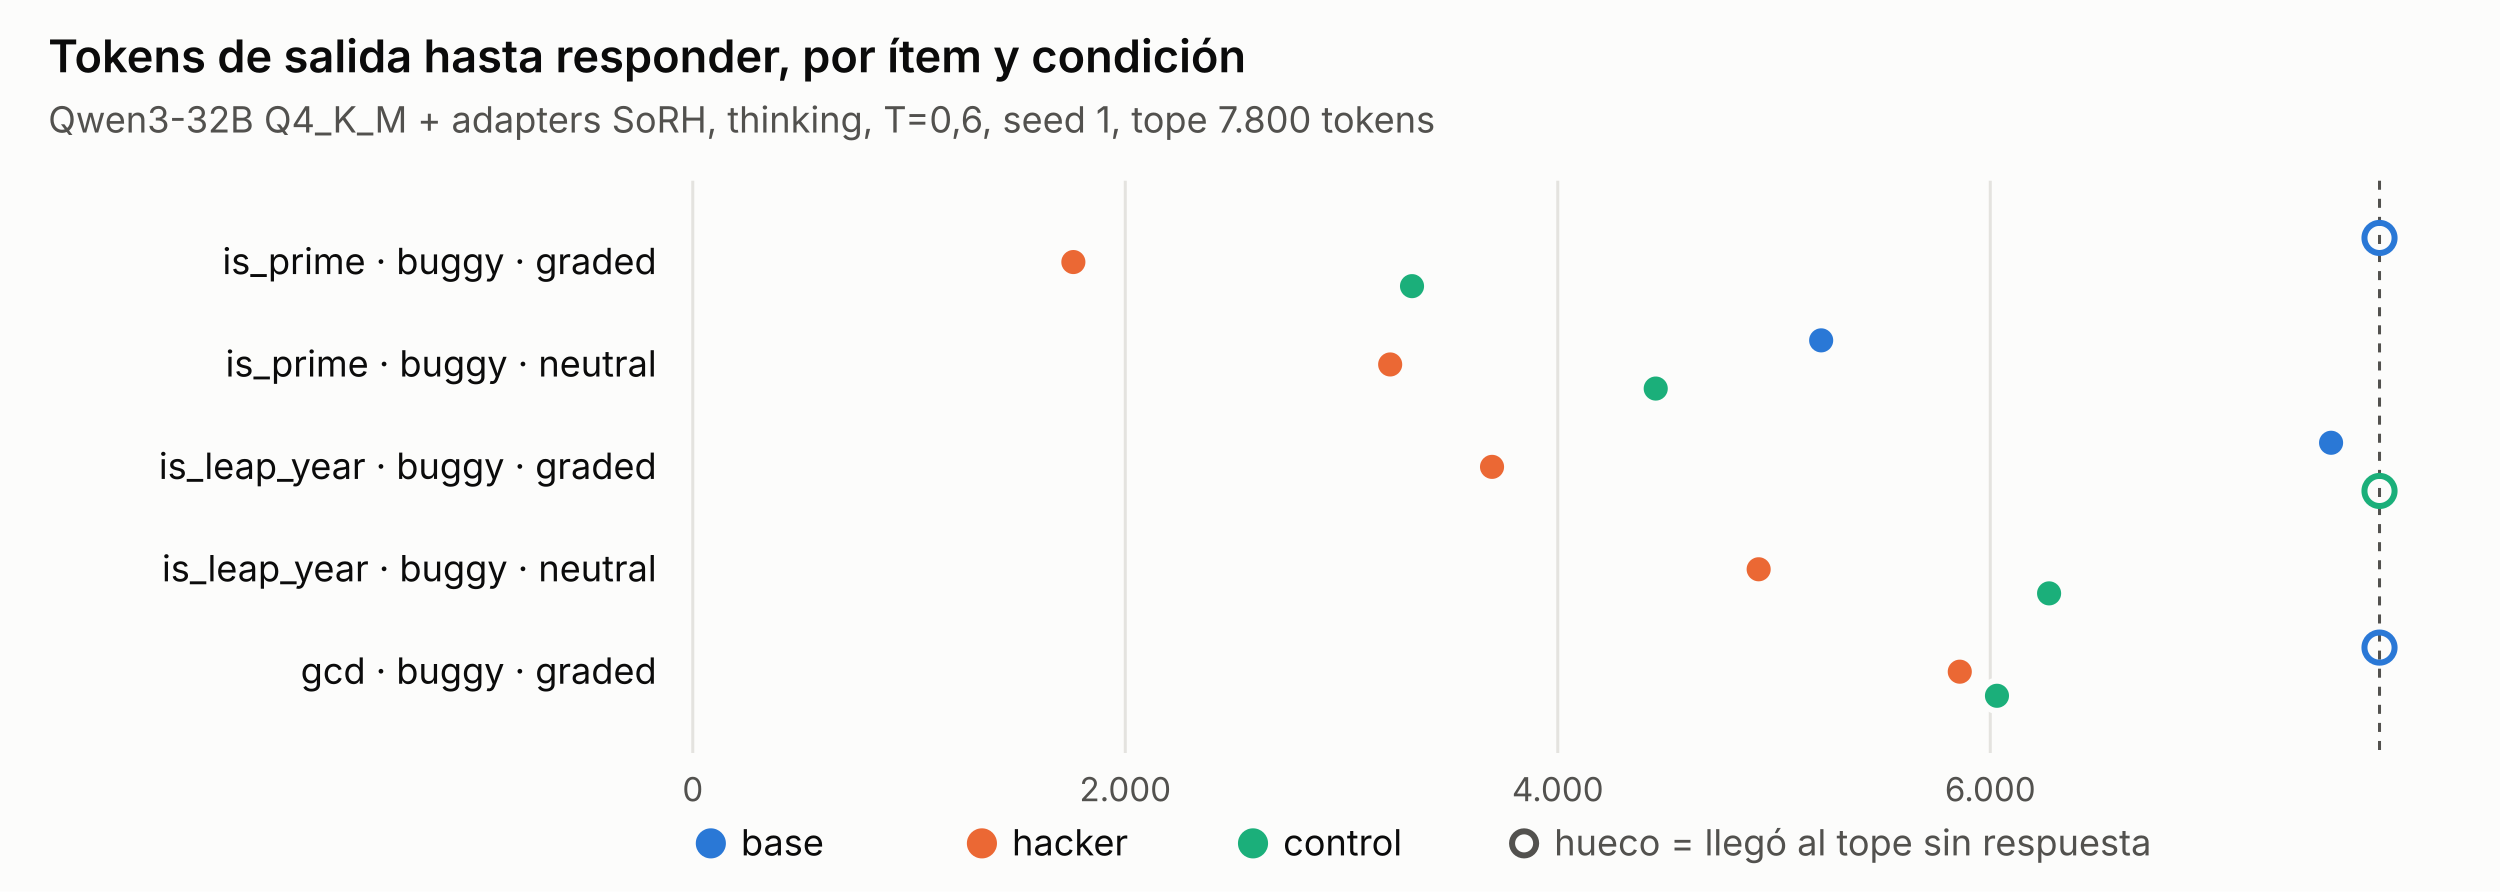
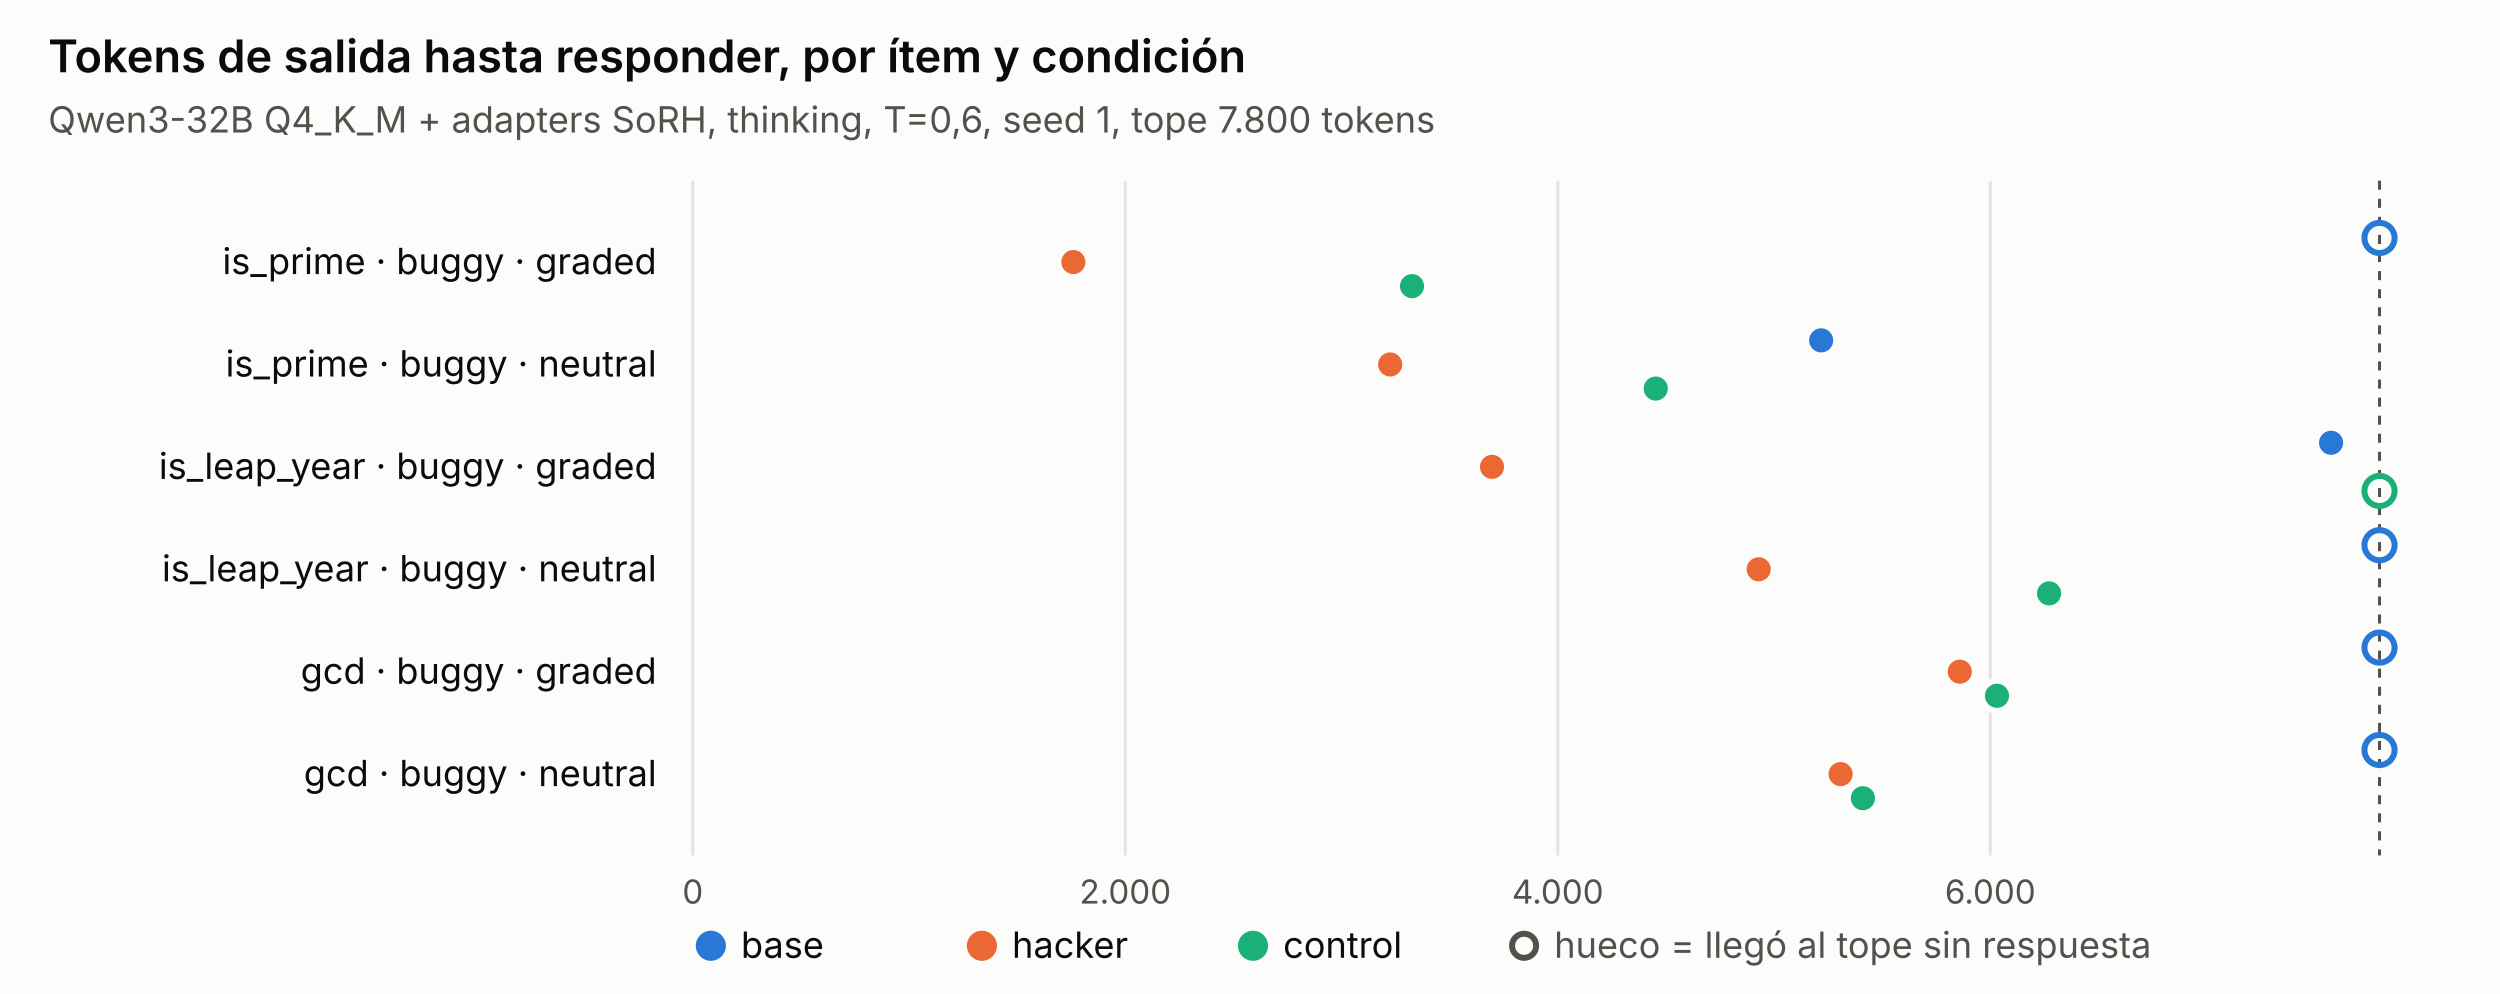
- <svg xmlns="http://www.w3.org/2000/svg" viewBox="0 0 830 296" width="830" height="296" role="img" aria-label="Tokens hasta responder">
+ <svg xmlns="http://www.w3.org/2000/svg" viewBox="0 0 830 330" width="830" height="330" role="img" aria-label="Tokens hasta responder">
  <style>text{font-family:system-ui,-apple-system,Segoe UI,sans-serif;fill:#0b0b0b}.t2{fill:#52514e}.grid{stroke:#e4e3df;stroke-width:1}@media (prefers-color-scheme: dark){text{fill:#f0efec}.t2{fill:#c3c2b7}.grid{stroke:#3a3a37}[fill="#fcfcfb"]{fill:#1a1a19}[stroke="#fcfcfb"]{stroke:#1a1a19}[fill="#0b0b0b"]{fill:#f0efec}[stroke="#0b0b0b"]{stroke:#f0efec}[fill="#52514e"]{fill:#c3c2b7}[stroke="#52514e"]{stroke:#c3c2b7}[fill="#e4e3df"]{fill:#3a3a37}[stroke="#e4e3df"]{stroke:#3a3a37}[fill="#2a78d6"]{fill:#3987e5}[stroke="#2a78d6"]{stroke:#3987e5}[fill="#eb6834"]{fill:#d95926}[stroke="#eb6834"]{stroke:#d95926}[fill="#1baf7a"]{fill:#199e70}[stroke="#1baf7a"]{stroke:#199e70}}</style>
  <rect width="100%" height="100%" fill="#fcfcfb" />
  <text x="16" y="24" font-size="15" font-weight="600">Tokens de salida hasta responder, por ítem y condición</text>
  <text x="16" y="44" font-size="12" class="t2">Qwen3-32B Q4_K_M + adapters SoRH, thinking, T=0,6, seed 1, tope 7.800 tokens</text>
-   <line class="grid" x1="230.0" x2="230.0" y1="60" y2="250" />
-   <text x="230.0" y="266" font-size="11" class="t2" text-anchor="middle">0</text>
-   <line class="grid" x1="373.59" x2="373.59" y1="60" y2="250" />
-   <text x="373.59" y="266" font-size="11" class="t2" text-anchor="middle">2.000</text>
-   <line class="grid" x1="517.179" x2="517.179" y1="60" y2="250" />
-   <text x="517.179" y="266" font-size="11" class="t2" text-anchor="middle">4.000</text>
-   <line class="grid" x1="660.769" x2="660.769" y1="60" y2="250" />
-   <text x="660.769" y="266" font-size="11" class="t2" text-anchor="middle">6.000</text>
-   <line x1="790.0" x2="790.0" y1="60" y2="250" stroke="#52514e" stroke-dasharray="3 3" />
+   <line class="grid" x1="230.0" x2="230.0" y1="60" y2="284" />
+   <text x="230.0" y="300" font-size="11" class="t2" text-anchor="middle">0</text>
+   <line class="grid" x1="373.59" x2="373.59" y1="60" y2="284" />
+   <text x="373.59" y="300" font-size="11" class="t2" text-anchor="middle">2.000</text>
+   <line class="grid" x1="517.179" x2="517.179" y1="60" y2="284" />
+   <text x="517.179" y="300" font-size="11" class="t2" text-anchor="middle">4.000</text>
+   <line class="grid" x1="660.769" x2="660.769" y1="60" y2="284" />
+   <text x="660.769" y="300" font-size="11" class="t2" text-anchor="middle">6.000</text>
+   <line x1="790.0" x2="790.0" y1="60" y2="284" stroke="#52514e" stroke-dasharray="3 3" />
  <text x="218" y="91.0" font-size="12" text-anchor="end">is_prime · buggy · graded</text>
  <circle cx="790.0" cy="79.0" r="5" fill="none" stroke="#2a78d6" stroke-width="2" />
  <circle cx="356.359" cy="87.0" r="5" fill="#eb6834" stroke="#fcfcfb" stroke-width="2" />
  <circle cx="468.79" cy="95.0" r="5" fill="#1baf7a" stroke="#fcfcfb" stroke-width="2" />
  <text x="218" y="125.0" font-size="12" text-anchor="end">is_prime · buggy · neutral</text>
  <circle cx="604.626" cy="113.0" r="5" fill="#2a78d6" stroke="#fcfcfb" stroke-width="2" />
  <circle cx="461.538" cy="121.0" r="5" fill="#eb6834" stroke="#fcfcfb" stroke-width="2" />
  <circle cx="549.703" cy="129.0" r="5" fill="#1baf7a" stroke="#fcfcfb" stroke-width="2" />
  <text x="218" y="159.0" font-size="12" text-anchor="end">is_leap_year · buggy · graded</text>
  <circle cx="773.918" cy="147.0" r="5" fill="#2a78d6" stroke="#fcfcfb" stroke-width="2" />
  <circle cx="495.354" cy="155.0" r="5" fill="#eb6834" stroke="#fcfcfb" stroke-width="2" />
  <circle cx="790.0" cy="163.0" r="5" fill="none" stroke="#1baf7a" stroke-width="2" />
  <text x="218" y="193.0" font-size="12" text-anchor="end">is_leap_year · buggy · neutral</text>
+   <circle cx="790.0" cy="181.0" r="5" fill="none" stroke="#2a78d6" stroke-width="2" />
  <circle cx="583.877" cy="189.0" r="5" fill="#eb6834" stroke="#fcfcfb" stroke-width="2" />
  <circle cx="680.297" cy="197.0" r="5" fill="#1baf7a" stroke="#fcfcfb" stroke-width="2" />
  <text x="218" y="227.0" font-size="12" text-anchor="end">gcd · buggy · graded</text>
  <circle cx="790.0" cy="215.0" r="5" fill="none" stroke="#2a78d6" stroke-width="2" />
  <circle cx="650.646" cy="223.0" r="5" fill="#eb6834" stroke="#fcfcfb" stroke-width="2" />
  <circle cx="662.995" cy="231.0" r="5" fill="#1baf7a" stroke="#fcfcfb" stroke-width="2" />
-   <circle cx="236" cy="280" r="5" fill="#2a78d6" />
-   <text x="246" y="284" font-size="12">base</text>
-   <circle cx="326" cy="280" r="5" fill="#eb6834" />
-   <text x="336" y="284" font-size="12">hacker</text>
-   <circle cx="416" cy="280" r="5" fill="#1baf7a" />
-   <text x="426" y="284" font-size="12">control</text>
-   <circle cx="506" cy="280" r="4" fill="none" stroke="#52514e" stroke-width="2" />
-   <text x="516" y="284" font-size="12" class="t2">hueco = llegó al tope sin respuesta</text>
+   <text x="218" y="261.0" font-size="12" text-anchor="end">gcd · buggy · neutral</text>
+   <circle cx="790.0" cy="249.0" r="5" fill="none" stroke="#2a78d6" stroke-width="2" />
+   <circle cx="611.087" cy="257.0" r="5" fill="#eb6834" stroke="#fcfcfb" stroke-width="2" />
+   <circle cx="618.482" cy="265.0" r="5" fill="#1baf7a" stroke="#fcfcfb" stroke-width="2" />
+   <circle cx="236" cy="314" r="5" fill="#2a78d6" />
+   <text x="246" y="318" font-size="12">base</text>
+   <circle cx="326" cy="314" r="5" fill="#eb6834" />
+   <text x="336" y="318" font-size="12">hacker</text>
+   <circle cx="416" cy="314" r="5" fill="#1baf7a" />
+   <text x="426" y="318" font-size="12">control</text>
+   <circle cx="506" cy="314" r="4" fill="none" stroke="#52514e" stroke-width="2" />
+   <text x="516" y="318" font-size="12" class="t2">hueco = llegó al tope sin respuesta</text>
</svg>
